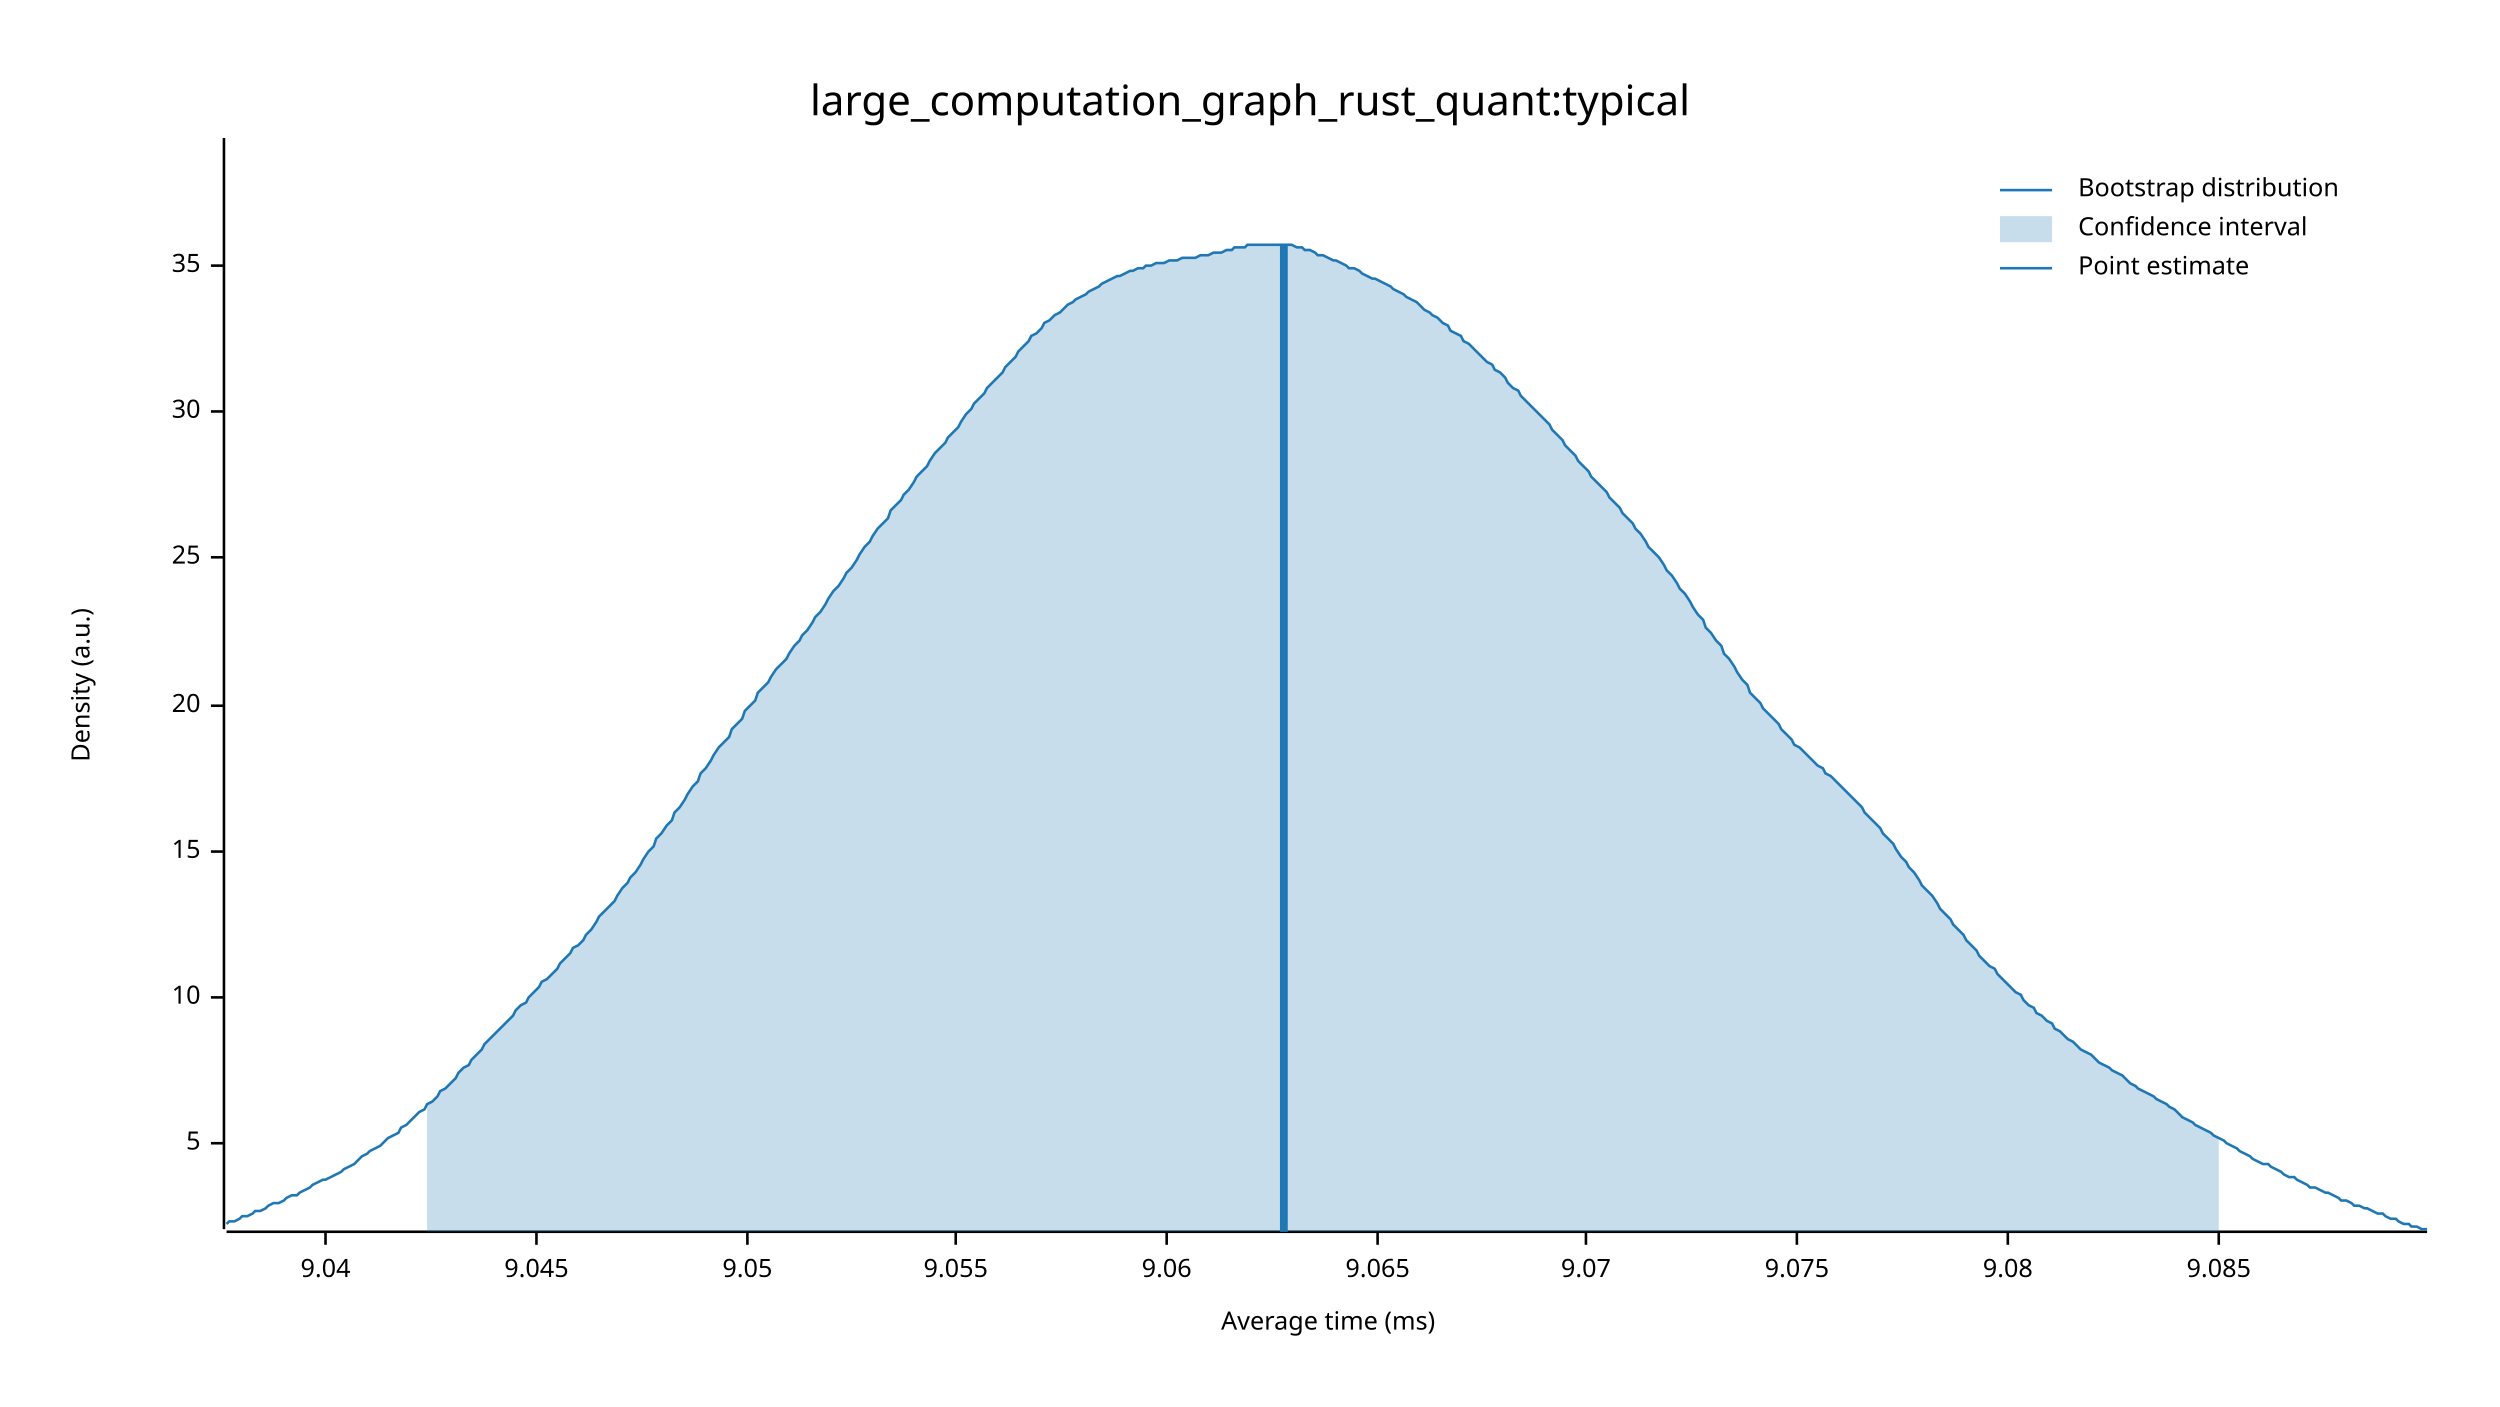
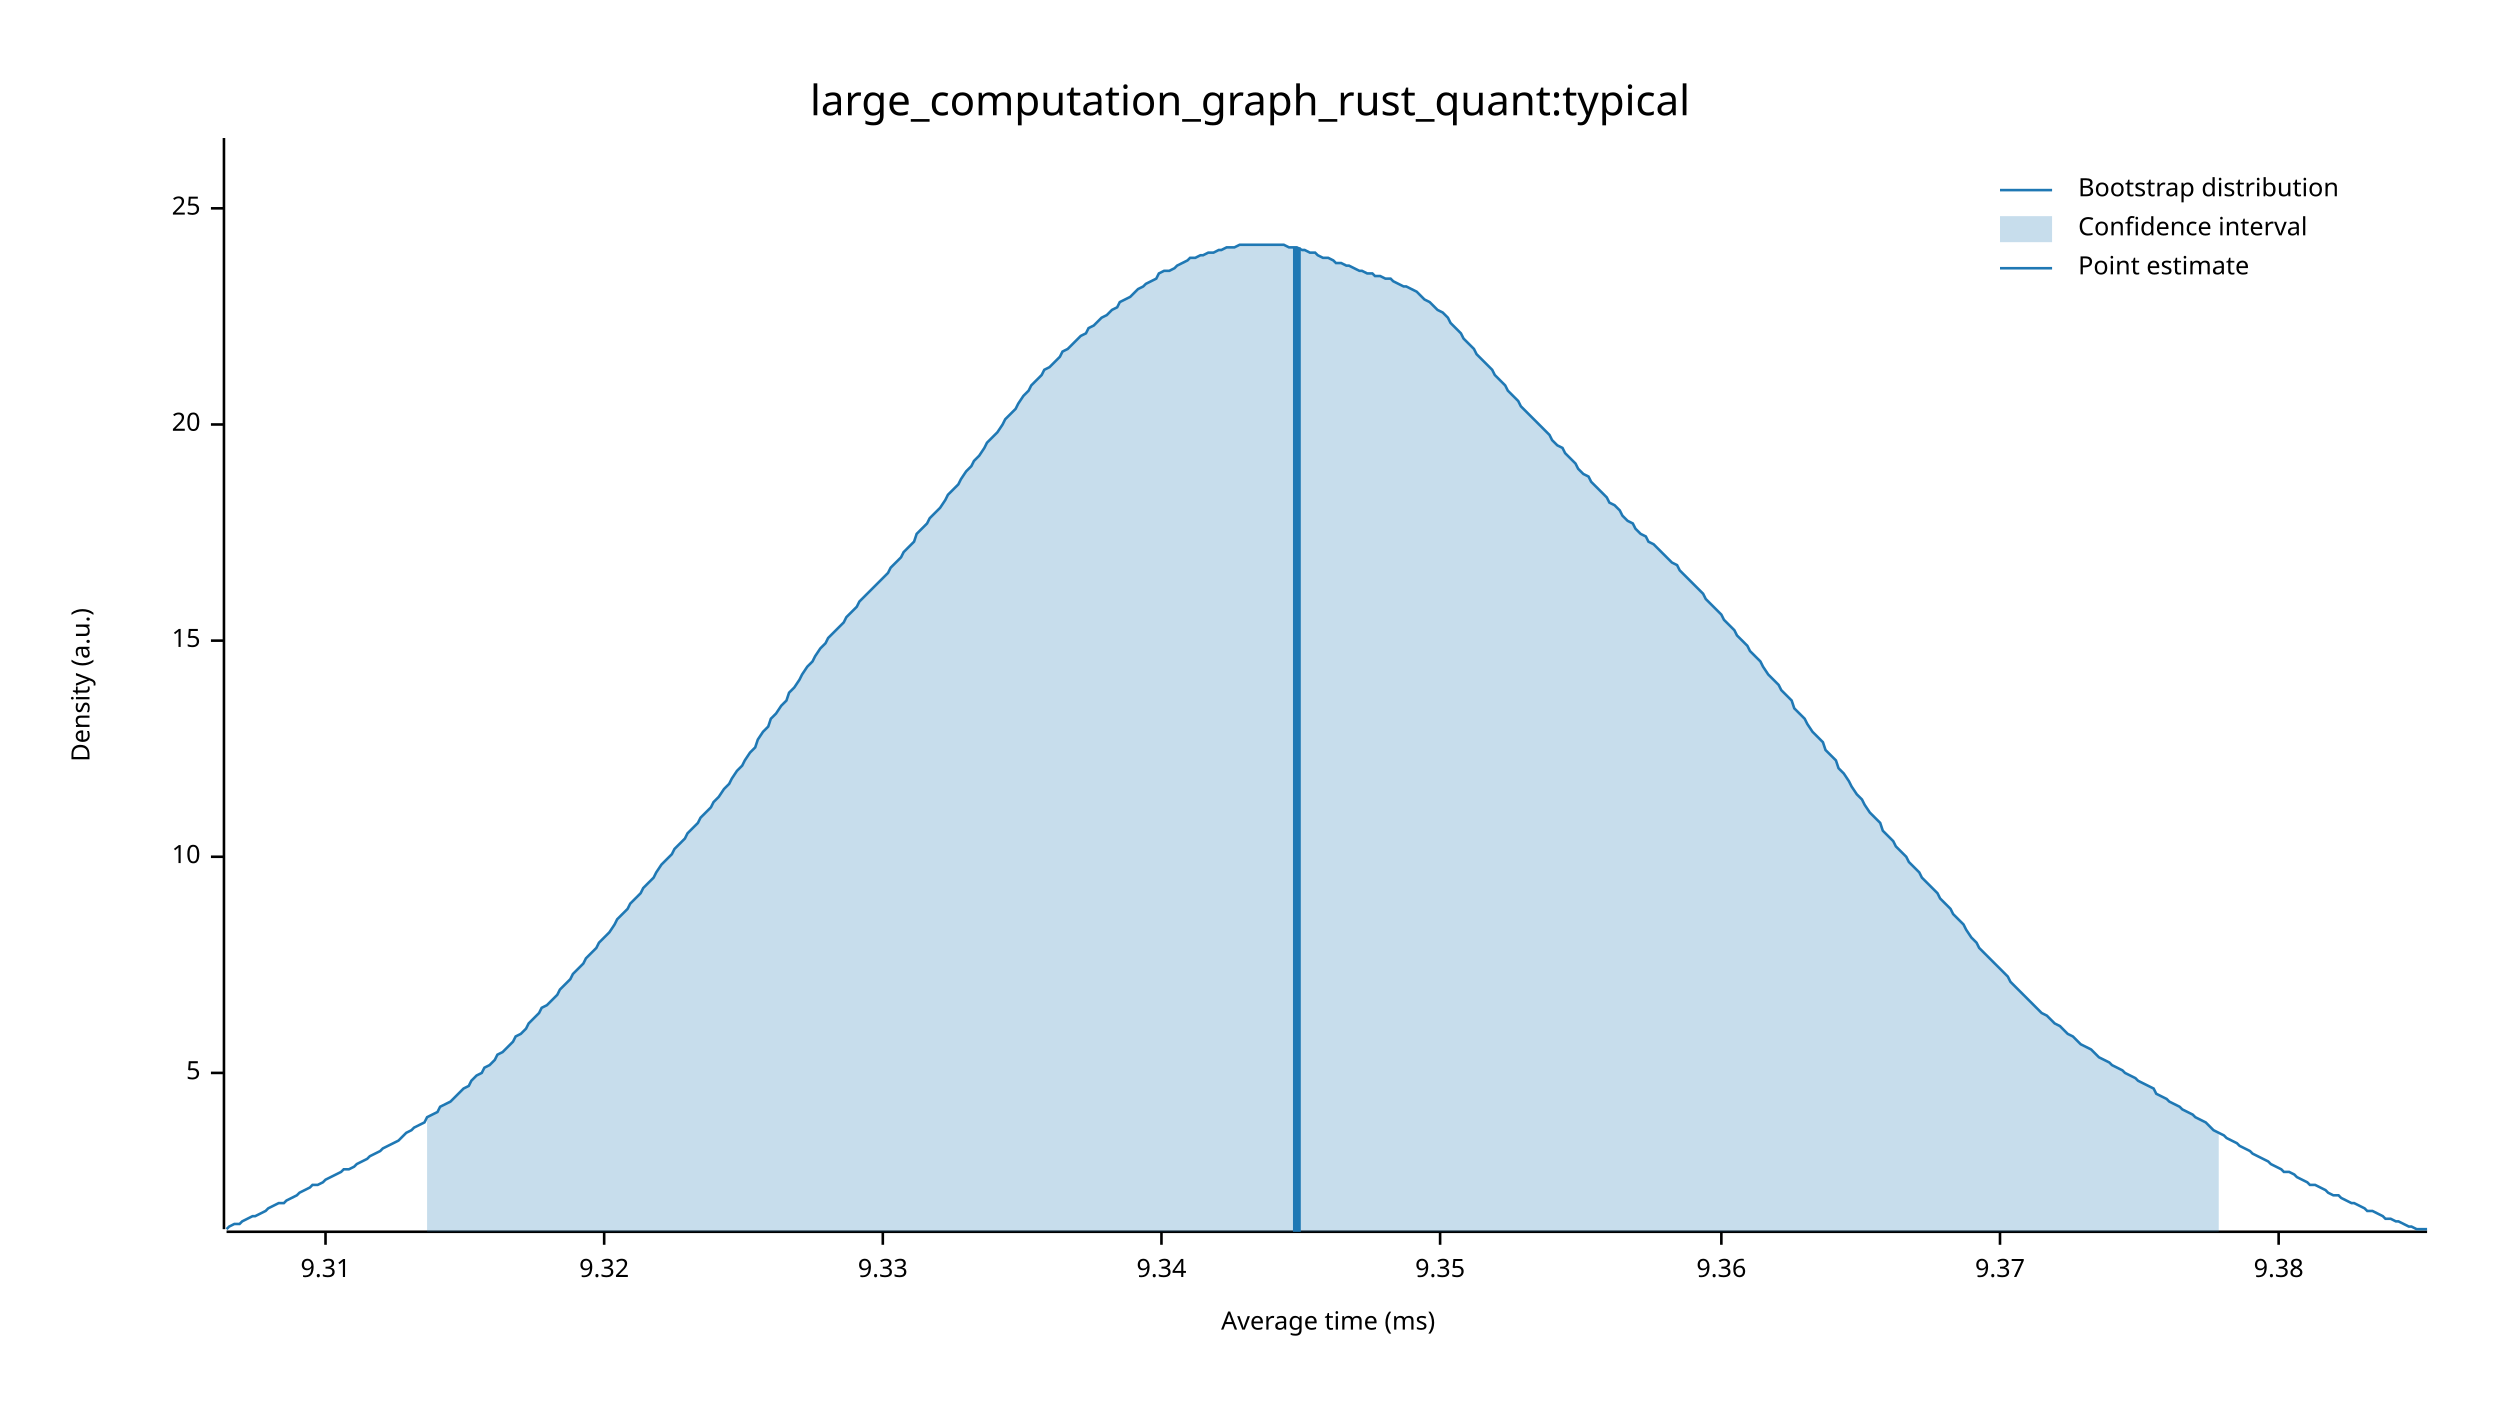
<svg xmlns="http://www.w3.org/2000/svg" width="960" height="540" viewBox="0 0 960 540">
  <text x="480" y="32" dy="0.76em" text-anchor="middle" font-family="sans-serif" font-size="16.129" opacity="1" fill="#000000">
large_computation_graph_rust_quant:typical
</text>
  <text x="27" y="263" dy="0.76em" text-anchor="middle" font-family="sans-serif" font-size="9.677" opacity="1" fill="#000000" transform="rotate(270, 27, 263)">
Density (a.u.)
</text>
  <text x="510" y="513" dy="-0.5ex" text-anchor="middle" font-family="sans-serif" font-size="9.677" opacity="1" fill="#000000">
Average time (ms)
</text>
  <polyline fill="none" opacity="1" stroke="#000000" stroke-width="1" points="86,53 86,472 " />
-   <text x="77" y="439" dy="0.5ex" text-anchor="end" font-family="sans-serif" font-size="9.677" opacity="1" fill="#000000">
+   <text x="77" y="412" dy="0.5ex" text-anchor="end" font-family="sans-serif" font-size="9.677" opacity="1" fill="#000000">
5
</text>
-   <polyline fill="none" opacity="1" stroke="#000000" stroke-width="1" points="81,439 86,439 " />
-   <text x="77" y="383" dy="0.5ex" text-anchor="end" font-family="sans-serif" font-size="9.677" opacity="1" fill="#000000">
+   <polyline fill="none" opacity="1" stroke="#000000" stroke-width="1" points="81,412 86,412 " />
+   <text x="77" y="329" dy="0.5ex" text-anchor="end" font-family="sans-serif" font-size="9.677" opacity="1" fill="#000000">
10
</text>
-   <polyline fill="none" opacity="1" stroke="#000000" stroke-width="1" points="81,383 86,383 " />
-   <text x="77" y="327" dy="0.5ex" text-anchor="end" font-family="sans-serif" font-size="9.677" opacity="1" fill="#000000">
+   <polyline fill="none" opacity="1" stroke="#000000" stroke-width="1" points="81,329 86,329 " />
+   <text x="77" y="246" dy="0.5ex" text-anchor="end" font-family="sans-serif" font-size="9.677" opacity="1" fill="#000000">
15
</text>
-   <polyline fill="none" opacity="1" stroke="#000000" stroke-width="1" points="81,327 86,327 " />
-   <text x="77" y="271" dy="0.5ex" text-anchor="end" font-family="sans-serif" font-size="9.677" opacity="1" fill="#000000">
+   <polyline fill="none" opacity="1" stroke="#000000" stroke-width="1" points="81,246 86,246 " />
+   <text x="77" y="163" dy="0.5ex" text-anchor="end" font-family="sans-serif" font-size="9.677" opacity="1" fill="#000000">
20
</text>
-   <polyline fill="none" opacity="1" stroke="#000000" stroke-width="1" points="81,271 86,271 " />
-   <text x="77" y="214" dy="0.5ex" text-anchor="end" font-family="sans-serif" font-size="9.677" opacity="1" fill="#000000">
+   <polyline fill="none" opacity="1" stroke="#000000" stroke-width="1" points="81,163 86,163 " />
+   <text x="77" y="80" dy="0.5ex" text-anchor="end" font-family="sans-serif" font-size="9.677" opacity="1" fill="#000000">
25
</text>
-   <polyline fill="none" opacity="1" stroke="#000000" stroke-width="1" points="81,214 86,214 " />
-   <text x="77" y="158" dy="0.5ex" text-anchor="end" font-family="sans-serif" font-size="9.677" opacity="1" fill="#000000">
- 30
- </text>
-   <polyline fill="none" opacity="1" stroke="#000000" stroke-width="1" points="81,158 86,158 " />
-   <text x="77" y="102" dy="0.5ex" text-anchor="end" font-family="sans-serif" font-size="9.677" opacity="1" fill="#000000">
- 35
- </text>
-   <polyline fill="none" opacity="1" stroke="#000000" stroke-width="1" points="81,102 86,102 " />
+   <polyline fill="none" opacity="1" stroke="#000000" stroke-width="1" points="81,80 86,80 " />
  <polyline fill="none" opacity="1" stroke="#000000" stroke-width="1" points="87,473 932,473 " />
  <text x="125" y="483" dy="0.76em" text-anchor="middle" font-family="sans-serif" font-size="9.677" opacity="1" fill="#000000">
- 9.04
+ 9.31
</text>
  <polyline fill="none" opacity="1" stroke="#000000" stroke-width="1" points="125,473 125,478 " />
-   <text x="206" y="483" dy="0.76em" text-anchor="middle" font-family="sans-serif" font-size="9.677" opacity="1" fill="#000000">
- 9.045
+   <text x="232" y="483" dy="0.76em" text-anchor="middle" font-family="sans-serif" font-size="9.677" opacity="1" fill="#000000">
+ 9.32
</text>
-   <polyline fill="none" opacity="1" stroke="#000000" stroke-width="1" points="206,473 206,478 " />
-   <text x="287" y="483" dy="0.76em" text-anchor="middle" font-family="sans-serif" font-size="9.677" opacity="1" fill="#000000">
- 9.05
+   <polyline fill="none" opacity="1" stroke="#000000" stroke-width="1" points="232,473 232,478 " />
+   <text x="339" y="483" dy="0.76em" text-anchor="middle" font-family="sans-serif" font-size="9.677" opacity="1" fill="#000000">
+ 9.33
</text>
-   <polyline fill="none" opacity="1" stroke="#000000" stroke-width="1" points="287,473 287,478 " />
-   <text x="367" y="483" dy="0.76em" text-anchor="middle" font-family="sans-serif" font-size="9.677" opacity="1" fill="#000000">
- 9.055
+   <polyline fill="none" opacity="1" stroke="#000000" stroke-width="1" points="339,473 339,478 " />
+   <text x="446" y="483" dy="0.76em" text-anchor="middle" font-family="sans-serif" font-size="9.677" opacity="1" fill="#000000">
+ 9.34
</text>
-   <polyline fill="none" opacity="1" stroke="#000000" stroke-width="1" points="367,473 367,478 " />
-   <text x="448" y="483" dy="0.76em" text-anchor="middle" font-family="sans-serif" font-size="9.677" opacity="1" fill="#000000">
- 9.06
+   <polyline fill="none" opacity="1" stroke="#000000" stroke-width="1" points="446,473 446,478 " />
+   <text x="553" y="483" dy="0.76em" text-anchor="middle" font-family="sans-serif" font-size="9.677" opacity="1" fill="#000000">
+ 9.35
</text>
-   <polyline fill="none" opacity="1" stroke="#000000" stroke-width="1" points="448,473 448,478 " />
-   <text x="529" y="483" dy="0.76em" text-anchor="middle" font-family="sans-serif" font-size="9.677" opacity="1" fill="#000000">
- 9.065
+   <polyline fill="none" opacity="1" stroke="#000000" stroke-width="1" points="553,473 553,478 " />
+   <text x="661" y="483" dy="0.76em" text-anchor="middle" font-family="sans-serif" font-size="9.677" opacity="1" fill="#000000">
+ 9.36
</text>
-   <polyline fill="none" opacity="1" stroke="#000000" stroke-width="1" points="529,473 529,478 " />
-   <text x="609" y="483" dy="0.76em" text-anchor="middle" font-family="sans-serif" font-size="9.677" opacity="1" fill="#000000">
- 9.07
+   <polyline fill="none" opacity="1" stroke="#000000" stroke-width="1" points="661,473 661,478 " />
+   <text x="768" y="483" dy="0.76em" text-anchor="middle" font-family="sans-serif" font-size="9.677" opacity="1" fill="#000000">
+ 9.37
</text>
-   <polyline fill="none" opacity="1" stroke="#000000" stroke-width="1" points="609,473 609,478 " />
-   <text x="690" y="483" dy="0.76em" text-anchor="middle" font-family="sans-serif" font-size="9.677" opacity="1" fill="#000000">
- 9.075
+   <polyline fill="none" opacity="1" stroke="#000000" stroke-width="1" points="768,473 768,478 " />
+   <text x="875" y="483" dy="0.76em" text-anchor="middle" font-family="sans-serif" font-size="9.677" opacity="1" fill="#000000">
+ 9.38
</text>
-   <polyline fill="none" opacity="1" stroke="#000000" stroke-width="1" points="690,473 690,478 " />
-   <text x="771" y="483" dy="0.76em" text-anchor="middle" font-family="sans-serif" font-size="9.677" opacity="1" fill="#000000">
- 9.08
- </text>
-   <polyline fill="none" opacity="1" stroke="#000000" stroke-width="1" points="771,473 771,478 " />
-   <text x="852" y="483" dy="0.76em" text-anchor="middle" font-family="sans-serif" font-size="9.677" opacity="1" fill="#000000">
- 9.085
- </text>
-   <polyline fill="none" opacity="1" stroke="#000000" stroke-width="1" points="852,473 852,478 " />
-   <polyline fill="none" opacity="1" stroke="#1F78B4" stroke-width="1" points="87,470 88,469 90,469 92,468 93,467 95,467 97,466 98,465 100,465 102,464 103,463 105,462 107,462 109,461 110,460 112,459 114,459 115,458 117,457 119,456 120,455 122,454 124,453 125,453 127,452 129,451 131,450 132,449 134,448 136,447 137,446 139,444 141,443 142,442 144,441 146,440 147,439 149,437 151,436 153,435 154,433 156,432 158,430 159,429 161,427 163,426 164,424 166,423 168,421 169,419 171,418 173,416 175,414 176,412 178,410 180,409 181,407 183,405 185,403 186,401 188,399 190,397 191,396 193,394 195,392 197,390 198,388 200,386 202,385 203,383 205,381 207,379 208,377 210,376 212,374 214,372 215,370 217,368 219,366 220,364 222,363 224,361 225,359 227,357 229,354 230,352 232,350 234,348 236,346 237,344 239,341 241,339 242,337 244,335 246,332 247,330 249,327 251,325 252,322 254,320 256,317 258,315 259,312 261,310 263,307 264,305 266,302 268,300 269,297 271,295 273,292 274,290 276,287 278,285 280,283 281,280 283,278 285,276 286,273 288,271 290,269 291,266 293,264 295,262 296,260 298,257 300,255 302,253 303,251 305,248 307,246 308,244 310,242 312,239 313,237 315,235 317,232 318,230 320,227 322,225 324,222 325,220 327,218 329,215 330,213 332,210 334,208 335,206 337,203 339,201 341,199 342,196 344,194 346,192 347,190 349,188 351,185 352,183 354,181 356,179 357,177 359,174 361,172 363,170 364,168 366,166 368,164 369,162 371,159 373,157 374,155 376,153 378,151 379,149 381,147 383,145 385,143 386,141 388,139 390,137 391,135 393,133 395,131 396,129 398,128 400,126 401,124 403,123 405,121 407,120 408,119 410,117 412,116 413,115 415,114 417,113 418,112 420,111 422,110 423,109 425,108 427,107 429,106 430,106 432,105 434,104 435,104 437,103 439,103 440,102 442,102 444,101 445,101 447,101 449,100 451,100 452,100 454,99 456,99 457,99 459,99 461,98 462,98 464,98 466,97 468,97 469,97 471,96 473,96 474,95 476,95 478,95 479,94 481,94 483,94 484,94 486,94 488,94 490,94 491,94 493,94 495,94 496,94 498,95 500,95 501,96 503,96 505,97 506,98 508,98 510,99 512,100 513,100 515,101 517,102 518,103 520,103 522,104 523,105 525,106 527,107 528,107 530,108 532,109 534,110 535,111 537,112 539,113 540,114 542,115 544,116 545,117 547,119 549,120 550,121 552,122 554,124 556,125 557,127 559,128 561,129 562,131 564,132 566,134 567,135 569,137 571,139 573,140 574,142 576,143 578,145 579,147 581,149 583,150 584,152 586,154 588,156 589,157 591,159 593,161 595,163 596,165 598,167 600,169 601,171 603,173 605,175 606,177 608,179 610,181 611,183 613,185 615,187 617,189 618,191 620,193 622,195 623,197 625,199 627,201 628,203 630,205 632,208 633,210 635,212 637,214 639,217 640,219 642,221 644,224 645,226 647,228 649,231 650,233 652,236 654,238 655,241 657,243 659,246 661,248 662,251 664,253 666,256 667,258 669,261 671,263 672,266 674,268 676,270 677,272 679,274 681,276 683,278 684,280 686,282 688,284 689,286 691,287 693,289 694,290 696,292 698,294 700,295 701,297 703,298 705,300 706,301 708,303 710,305 711,306 713,308 715,310 716,312 718,314 720,316 722,318 723,320 725,322 727,324 728,326 730,329 732,331 733,333 735,335 737,338 738,340 740,342 742,344 744,347 745,349 747,351 749,353 750,355 752,357 754,359 755,361 757,363 759,365 760,367 762,369 764,371 766,372 767,374 769,376 771,378 772,379 774,381 776,382 777,384 779,386 781,387 782,389 784,390 786,392 788,393 789,395 791,396 793,398 794,399 796,400 798,402 799,403 801,404 803,405 804,406 806,408 808,409 810,410 811,411 813,412 815,413 816,414 818,416 820,417 821,418 823,419 825,420 827,421 828,422 830,423 832,424 833,425 835,426 837,428 838,429 840,430 842,431 843,432 845,433 847,434 849,435 850,436 852,437 854,438 855,439 857,440 859,441 860,442 862,443 864,444 865,445 867,446 869,447 871,447 872,448 874,449 876,450 877,451 879,452 881,452 882,453 884,454 886,455 887,456 889,456 891,457 893,458 894,458 896,459 898,460 899,461 901,461 903,462 904,463 906,463 908,464 909,464 911,465 913,466 915,466 916,467 918,468 920,468 921,469 923,470 925,470 926,471 928,471 930,472 932,472 " />
-   <polygon opacity="0.25" fill="#1F78B4" points="164,424 166,423 168,421 169,419 171,418 173,416 175,414 176,412 178,410 180,409 181,407 183,405 185,403 186,401 188,399 190,397 191,396 193,394 195,392 197,390 198,388 200,386 202,385 203,383 205,381 207,379 208,377 210,376 212,374 214,372 215,370 217,368 219,366 220,364 222,363 224,361 225,359 227,357 229,354 230,352 232,350 234,348 236,346 237,344 239,341 241,339 242,337 244,335 246,332 247,330 249,327 251,325 252,322 254,320 256,317 258,315 259,312 261,310 263,307 264,305 266,302 268,300 269,297 271,295 273,292 274,290 276,287 278,285 280,283 281,280 283,278 285,276 286,273 288,271 290,269 291,266 293,264 295,262 296,260 298,257 300,255 302,253 303,251 305,248 307,246 308,244 310,242 312,239 313,237 315,235 317,232 318,230 320,227 322,225 324,222 325,220 327,218 329,215 330,213 332,210 334,208 335,206 337,203 339,201 341,199 342,196 344,194 346,192 347,190 349,188 351,185 352,183 354,181 356,179 357,177 359,174 361,172 363,170 364,168 366,166 368,164 369,162 371,159 373,157 374,155 376,153 378,151 379,149 381,147 383,145 385,143 386,141 388,139 390,137 391,135 393,133 395,131 396,129 398,128 400,126 401,124 403,123 405,121 407,120 408,119 410,117 412,116 413,115 415,114 417,113 418,112 420,111 422,110 423,109 425,108 427,107 429,106 430,106 432,105 434,104 435,104 437,103 439,103 440,102 442,102 444,101 445,101 447,101 449,100 451,100 452,100 454,99 456,99 457,99 459,99 461,98 462,98 464,98 466,97 468,97 469,97 471,96 473,96 474,95 476,95 478,95 479,94 481,94 483,94 484,94 486,94 488,94 490,94 491,94 493,94 495,94 496,94 498,95 500,95 501,96 503,96 505,97 506,98 508,98 510,99 512,100 513,100 515,101 517,102 518,103 520,103 522,104 523,105 525,106 527,107 528,107 530,108 532,109 534,110 535,111 537,112 539,113 540,114 542,115 544,116 545,117 547,119 549,120 550,121 552,122 554,124 556,125 557,127 559,128 561,129 562,131 564,132 566,134 567,135 569,137 571,139 573,140 574,142 576,143 578,145 579,147 581,149 583,150 584,152 586,154 588,156 589,157 591,159 593,161 595,163 596,165 598,167 600,169 601,171 603,173 605,175 606,177 608,179 610,181 611,183 613,185 615,187 617,189 618,191 620,193 622,195 623,197 625,199 627,201 628,203 630,205 632,208 633,210 635,212 637,214 639,217 640,219 642,221 644,224 645,226 647,228 649,231 650,233 652,236 654,238 655,241 657,243 659,246 661,248 662,251 664,253 666,256 667,258 669,261 671,263 672,266 674,268 676,270 677,272 679,274 681,276 683,278 684,280 686,282 688,284 689,286 691,287 693,289 694,290 696,292 698,294 700,295 701,297 703,298 705,300 706,301 708,303 710,305 711,306 713,308 715,310 716,312 718,314 720,316 722,318 723,320 725,322 727,324 728,326 730,329 732,331 733,333 735,335 737,338 738,340 740,342 742,344 744,347 745,349 747,351 749,353 750,355 752,357 754,359 755,361 757,363 759,365 760,367 762,369 764,371 766,372 767,374 769,376 771,378 772,379 774,381 776,382 777,384 779,386 781,387 782,389 784,390 786,392 788,393 789,395 791,396 793,398 794,399 796,400 798,402 799,403 801,404 803,405 804,406 806,408 808,409 810,410 811,411 813,412 815,413 816,414 818,416 820,417 821,418 823,419 825,420 827,421 828,422 830,423 832,424 833,425 835,426 837,428 838,429 840,430 842,431 843,432 845,433 847,434 849,435 850,436 852,437 852,473 164,473 " />
-   <polyline fill="none" opacity="1" stroke="#1F78B4" stroke-width="3" points="493,473 493,94 " />
+   <polyline fill="none" opacity="1" stroke="#000000" stroke-width="1" points="875,473 875,478 " />
+   <polyline fill="none" opacity="1" stroke="#1F78B4" stroke-width="1" points="87,472 88,471 90,470 92,470 93,469 95,468 97,467 98,467 100,466 102,465 103,464 105,463 107,462 109,462 110,461 112,460 114,459 115,458 117,457 119,456 120,455 122,455 124,454 125,453 127,452 129,451 131,450 132,449 134,449 136,448 137,447 139,446 141,445 142,444 144,443 146,442 147,441 149,440 151,439 153,438 154,437 156,435 158,434 159,433 161,432 163,431 164,429 166,428 168,427 169,425 171,424 173,423 175,421 176,420 178,418 180,417 181,415 183,413 185,412 186,410 188,409 190,407 191,405 193,404 195,402 197,400 198,398 200,397 202,395 203,393 205,391 207,389 208,387 210,386 212,384 214,382 215,380 217,378 219,376 220,374 222,372 224,370 225,368 227,366 229,364 230,362 232,360 234,358 236,355 237,353 239,351 241,349 242,347 244,345 246,343 247,341 249,339 251,337 252,335 254,332 256,330 258,328 259,326 261,324 263,322 264,320 266,318 268,316 269,314 271,312 273,310 274,308 276,306 278,303 280,301 281,299 283,296 285,294 286,292 288,289 290,287 291,284 293,281 295,279 296,276 298,274 300,271 302,269 303,266 305,264 307,261 308,259 310,256 312,254 313,252 315,249 317,247 318,245 320,243 322,241 324,239 325,237 327,235 329,233 330,231 332,229 334,227 335,226 337,224 339,222 341,220 342,218 344,216 346,214 347,212 349,210 351,208 352,205 354,203 356,201 357,199 359,197 361,195 363,192 364,190 366,188 368,186 369,184 371,181 373,179 374,177 376,175 378,172 379,170 381,168 383,166 385,163 386,161 388,159 390,157 391,155 393,152 395,150 396,148 398,146 400,144 401,142 403,141 405,139 407,137 408,135 410,134 412,132 413,131 415,129 417,128 418,126 420,125 422,123 423,122 425,121 427,119 429,118 430,116 432,115 434,114 435,113 437,111 439,110 440,109 442,108 444,107 445,105 447,104 449,104 451,103 452,102 454,101 456,100 457,99 459,99 461,98 462,98 464,97 466,97 468,96 469,96 471,95 473,95 474,95 476,94 478,94 479,94 481,94 483,94 484,94 486,94 488,94 490,94 491,94 493,94 495,95 496,95 498,95 500,96 501,96 503,97 505,97 506,98 508,99 510,99 512,100 513,101 515,101 517,102 518,102 520,103 522,104 523,104 525,105 527,105 528,106 530,106 532,107 534,107 535,108 537,109 539,110 540,110 542,111 544,112 545,113 547,115 549,116 550,117 552,119 554,120 556,122 557,124 559,126 561,128 562,130 564,132 566,134 567,136 569,138 571,140 573,142 574,144 576,146 578,148 579,150 581,152 583,154 584,156 586,158 588,160 589,161 591,163 593,165 595,167 596,169 598,171 600,172 601,174 603,176 605,178 606,180 608,182 610,183 611,185 613,187 615,189 617,191 618,193 620,194 622,196 623,198 625,200 627,201 628,203 630,205 632,206 633,208 635,209 637,211 639,213 640,214 642,216 644,217 645,219 647,221 649,223 650,224 652,226 654,228 655,230 657,232 659,234 661,236 662,238 664,240 666,242 667,244 669,246 671,248 672,250 674,252 676,254 677,256 679,259 681,261 683,263 684,265 686,267 688,269 689,272 691,274 693,276 694,278 696,281 698,283 700,285 701,288 703,290 705,292 706,295 708,297 710,300 711,302 713,305 715,307 716,309 718,312 720,314 722,316 723,319 725,321 727,323 728,325 730,327 732,329 733,331 735,333 737,335 738,337 740,339 742,341 744,343 745,345 747,347 749,349 750,351 752,353 754,355 755,357 757,360 759,362 760,364 762,366 764,368 766,370 767,371 769,373 771,375 772,377 774,379 776,381 777,382 779,384 781,386 782,387 784,389 786,390 788,392 789,393 791,394 793,396 794,397 796,398 798,400 799,401 801,402 803,403 804,404 806,406 808,407 810,408 811,409 813,410 815,411 816,412 818,413 820,414 821,415 823,416 825,417 827,418 828,420 830,421 832,422 833,423 835,424 837,425 838,426 840,427 842,428 843,429 845,430 847,431 849,433 850,434 852,435 854,436 855,437 857,438 859,439 860,440 862,441 864,442 865,443 867,444 869,445 871,446 872,447 874,448 876,449 877,450 879,450 881,451 882,452 884,453 886,454 887,455 889,455 891,456 893,457 894,458 896,459 898,459 899,460 901,461 903,462 904,462 906,463 908,464 909,465 911,465 913,466 915,467 916,468 918,468 920,469 921,469 923,470 925,471 926,471 928,472 930,472 932,472 " />
+   <polygon opacity="0.25" fill="#1F78B4" points="164,429 166,428 168,427 169,425 171,424 173,423 175,421 176,420 178,418 180,417 181,415 183,413 185,412 186,410 188,409 190,407 191,405 193,404 195,402 197,400 198,398 200,397 202,395 203,393 205,391 207,389 208,387 210,386 212,384 214,382 215,380 217,378 219,376 220,374 222,372 224,370 225,368 227,366 229,364 230,362 232,360 234,358 236,355 237,353 239,351 241,349 242,347 244,345 246,343 247,341 249,339 251,337 252,335 254,332 256,330 258,328 259,326 261,324 263,322 264,320 266,318 268,316 269,314 271,312 273,310 274,308 276,306 278,303 280,301 281,299 283,296 285,294 286,292 288,289 290,287 291,284 293,281 295,279 296,276 298,274 300,271 302,269 303,266 305,264 307,261 308,259 310,256 312,254 313,252 315,249 317,247 318,245 320,243 322,241 324,239 325,237 327,235 329,233 330,231 332,229 334,227 335,226 337,224 339,222 341,220 342,218 344,216 346,214 347,212 349,210 351,208 352,205 354,203 356,201 357,199 359,197 361,195 363,192 364,190 366,188 368,186 369,184 371,181 373,179 374,177 376,175 378,172 379,170 381,168 383,166 385,163 386,161 388,159 390,157 391,155 393,152 395,150 396,148 398,146 400,144 401,142 403,141 405,139 407,137 408,135 410,134 412,132 413,131 415,129 417,128 418,126 420,125 422,123 423,122 425,121 427,119 429,118 430,116 432,115 434,114 435,113 437,111 439,110 440,109 442,108 444,107 445,105 447,104 449,104 451,103 452,102 454,101 456,100 457,99 459,99 461,98 462,98 464,97 466,97 468,96 469,96 471,95 473,95 474,95 476,94 478,94 479,94 481,94 483,94 484,94 486,94 488,94 490,94 491,94 493,94 495,95 496,95 498,95 500,96 501,96 503,97 505,97 506,98 508,99 510,99 512,100 513,101 515,101 517,102 518,102 520,103 522,104 523,104 525,105 527,105 528,106 530,106 532,107 534,107 535,108 537,109 539,110 540,110 542,111 544,112 545,113 547,115 549,116 550,117 552,119 554,120 556,122 557,124 559,126 561,128 562,130 564,132 566,134 567,136 569,138 571,140 573,142 574,144 576,146 578,148 579,150 581,152 583,154 584,156 586,158 588,160 589,161 591,163 593,165 595,167 596,169 598,171 600,172 601,174 603,176 605,178 606,180 608,182 610,183 611,185 613,187 615,189 617,191 618,193 620,194 622,196 623,198 625,200 627,201 628,203 630,205 632,206 633,208 635,209 637,211 639,213 640,214 642,216 644,217 645,219 647,221 649,223 650,224 652,226 654,228 655,230 657,232 659,234 661,236 662,238 664,240 666,242 667,244 669,246 671,248 672,250 674,252 676,254 677,256 679,259 681,261 683,263 684,265 686,267 688,269 689,272 691,274 693,276 694,278 696,281 698,283 700,285 701,288 703,290 705,292 706,295 708,297 710,300 711,302 713,305 715,307 716,309 718,312 720,314 722,316 723,319 725,321 727,323 728,325 730,327 732,329 733,331 735,333 737,335 738,337 740,339 742,341 744,343 745,345 747,347 749,349 750,351 752,353 754,355 755,357 757,360 759,362 760,364 762,366 764,368 766,370 767,371 769,373 771,375 772,377 774,379 776,381 777,382 779,384 781,386 782,387 784,389 786,390 788,392 789,393 791,394 793,396 794,397 796,398 798,400 799,401 801,402 803,403 804,404 806,406 808,407 810,408 811,409 813,410 815,411 816,412 818,413 820,414 821,415 823,416 825,417 827,418 828,420 830,421 832,422 833,423 835,424 837,425 838,426 840,427 842,428 843,429 845,430 847,431 849,433 850,434 852,435 852,473 164,473 " />
+   <polyline fill="none" opacity="1" stroke="#1F78B4" stroke-width="3" points="498,473 498,95 " />
  <text x="798" y="68" dy="0.76em" text-anchor="start" font-family="sans-serif" font-size="9.677" opacity="1" fill="#000000">
Bootstrap distribution
</text>
  <text x="798" y="83" dy="0.76em" text-anchor="start" font-family="sans-serif" font-size="9.677" opacity="1" fill="#000000">
Confidence interval
</text>
  <text x="798" y="98" dy="0.76em" text-anchor="start" font-family="sans-serif" font-size="9.677" opacity="1" fill="#000000">
Point estimate
</text>
  <polyline fill="none" opacity="1" stroke="#1F78B4" stroke-width="1" points="768,73 788,73 " />
  <rect x="768" y="83" width="20" height="10" opacity="0.25" fill="#1F78B4" stroke="none" />
  <polyline fill="none" opacity="1" stroke="#1F78B4" stroke-width="1" points="768,103 788,103 " />
</svg>
